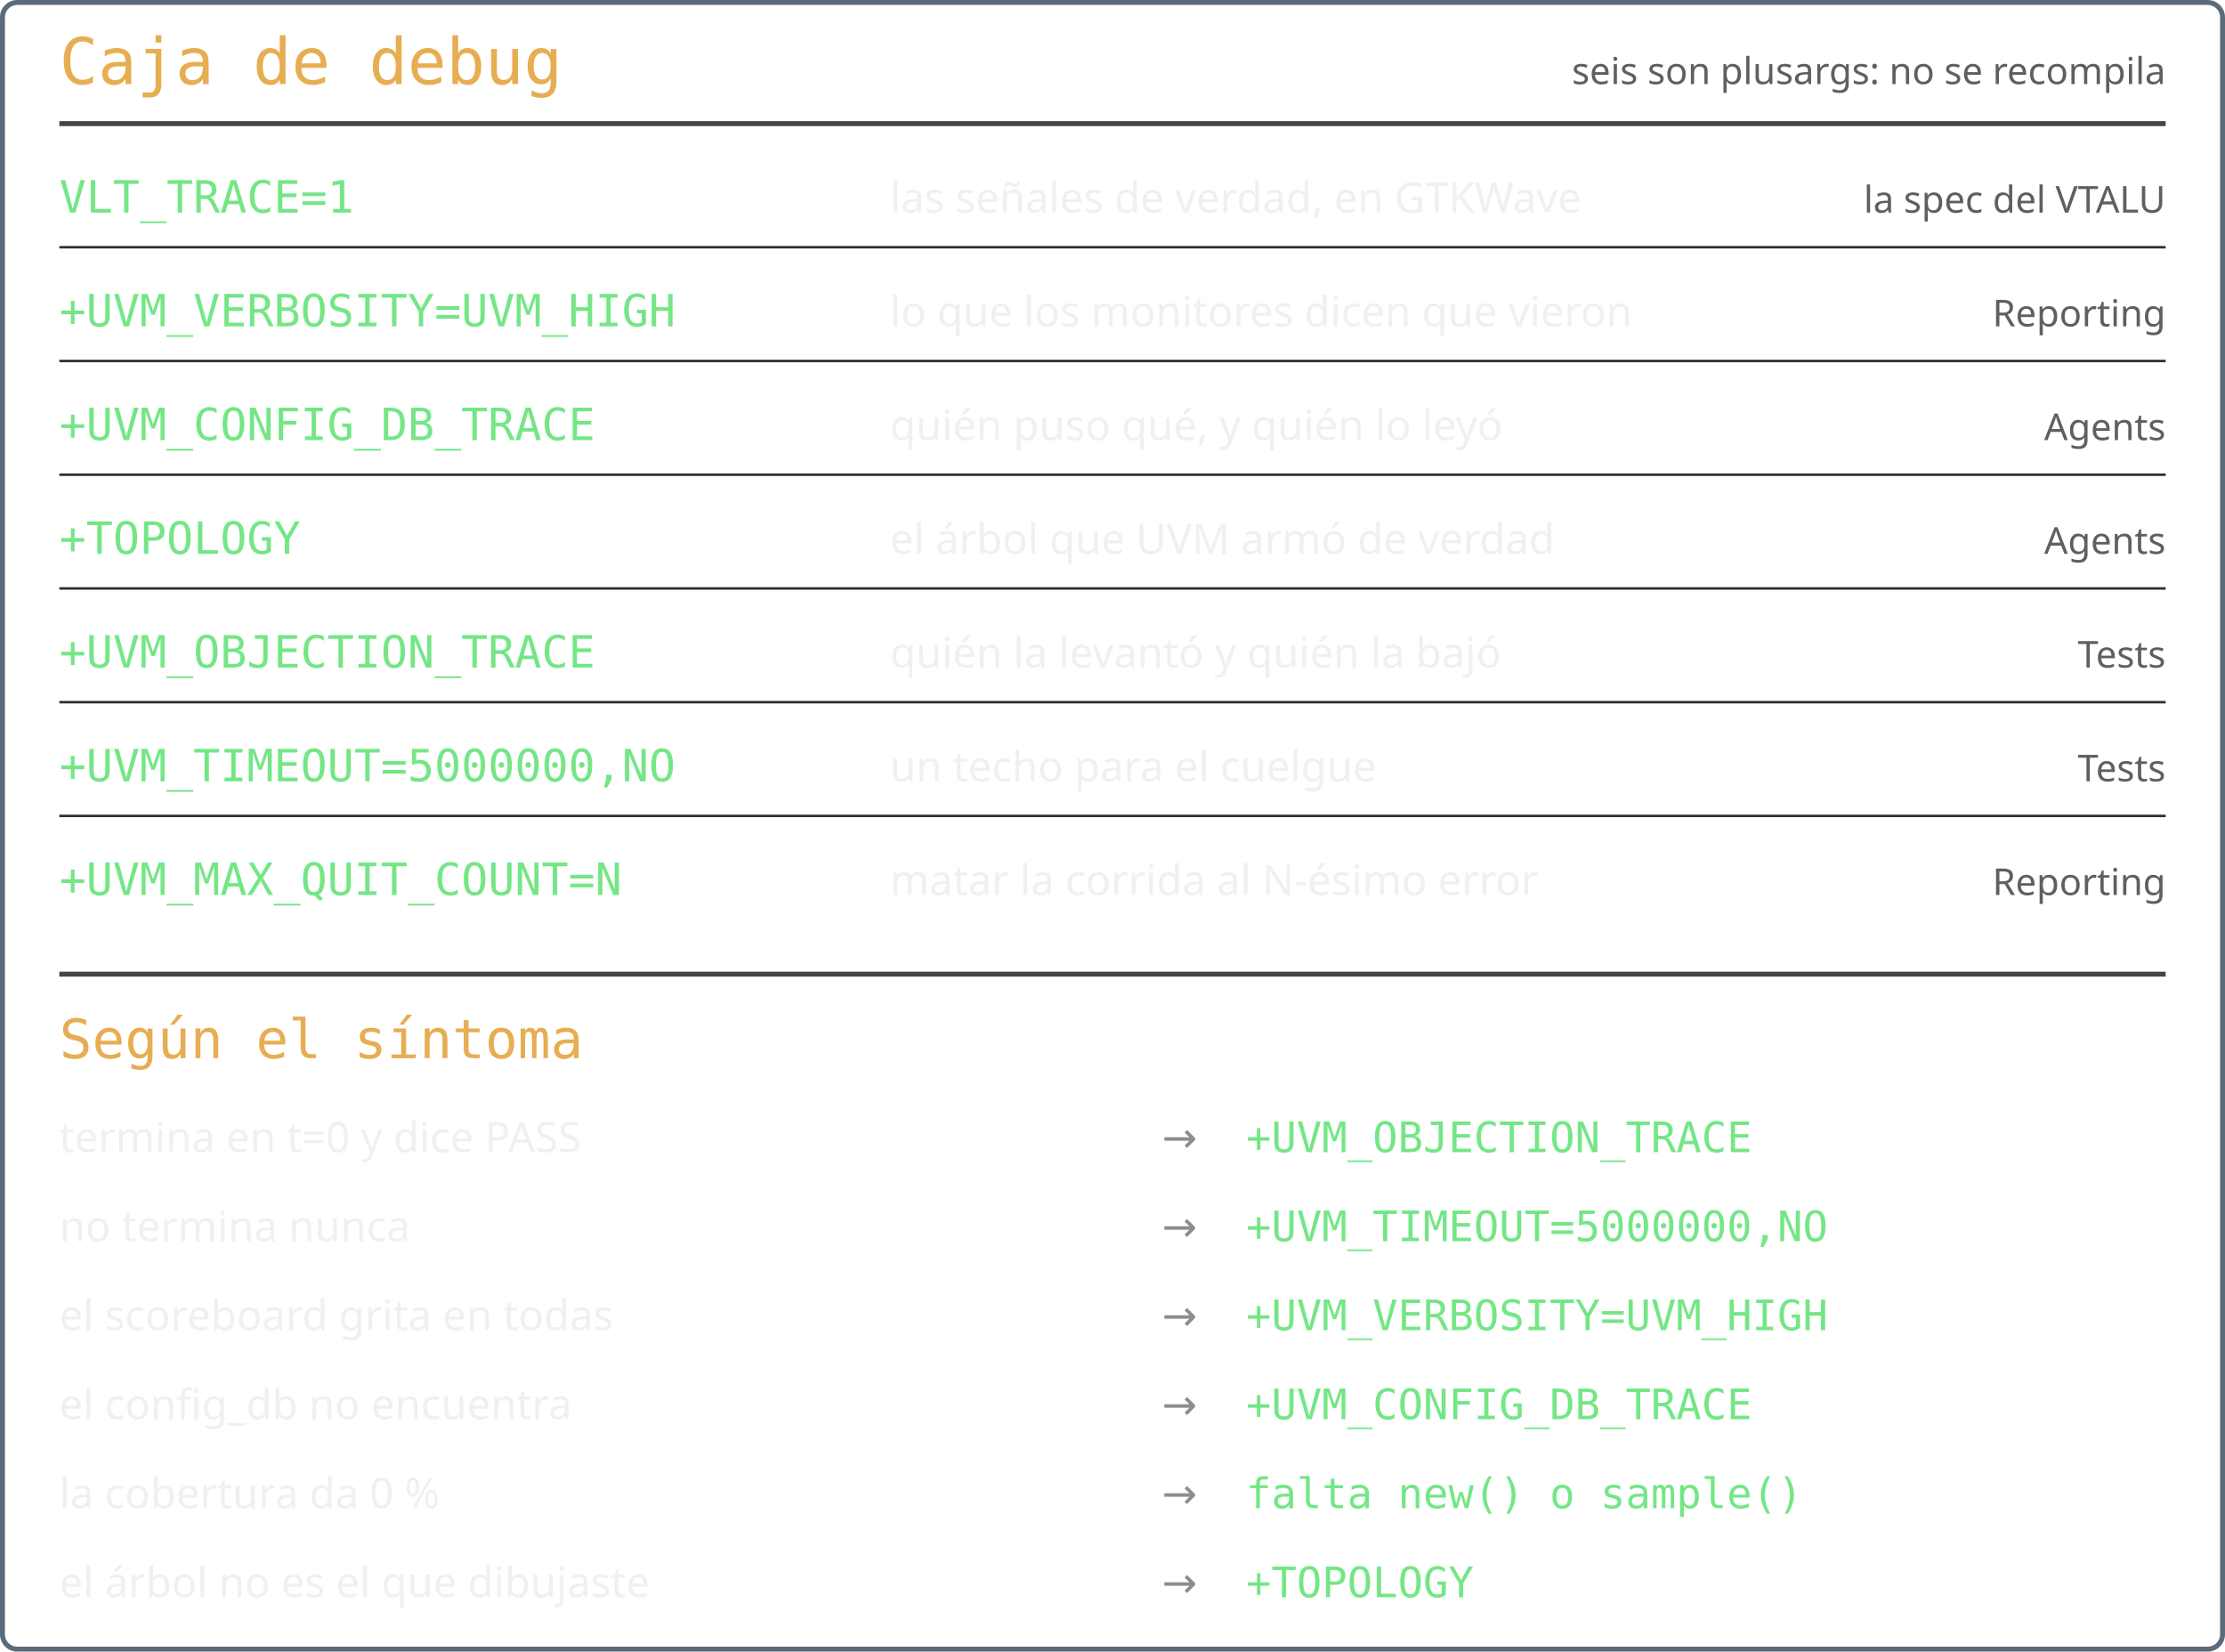
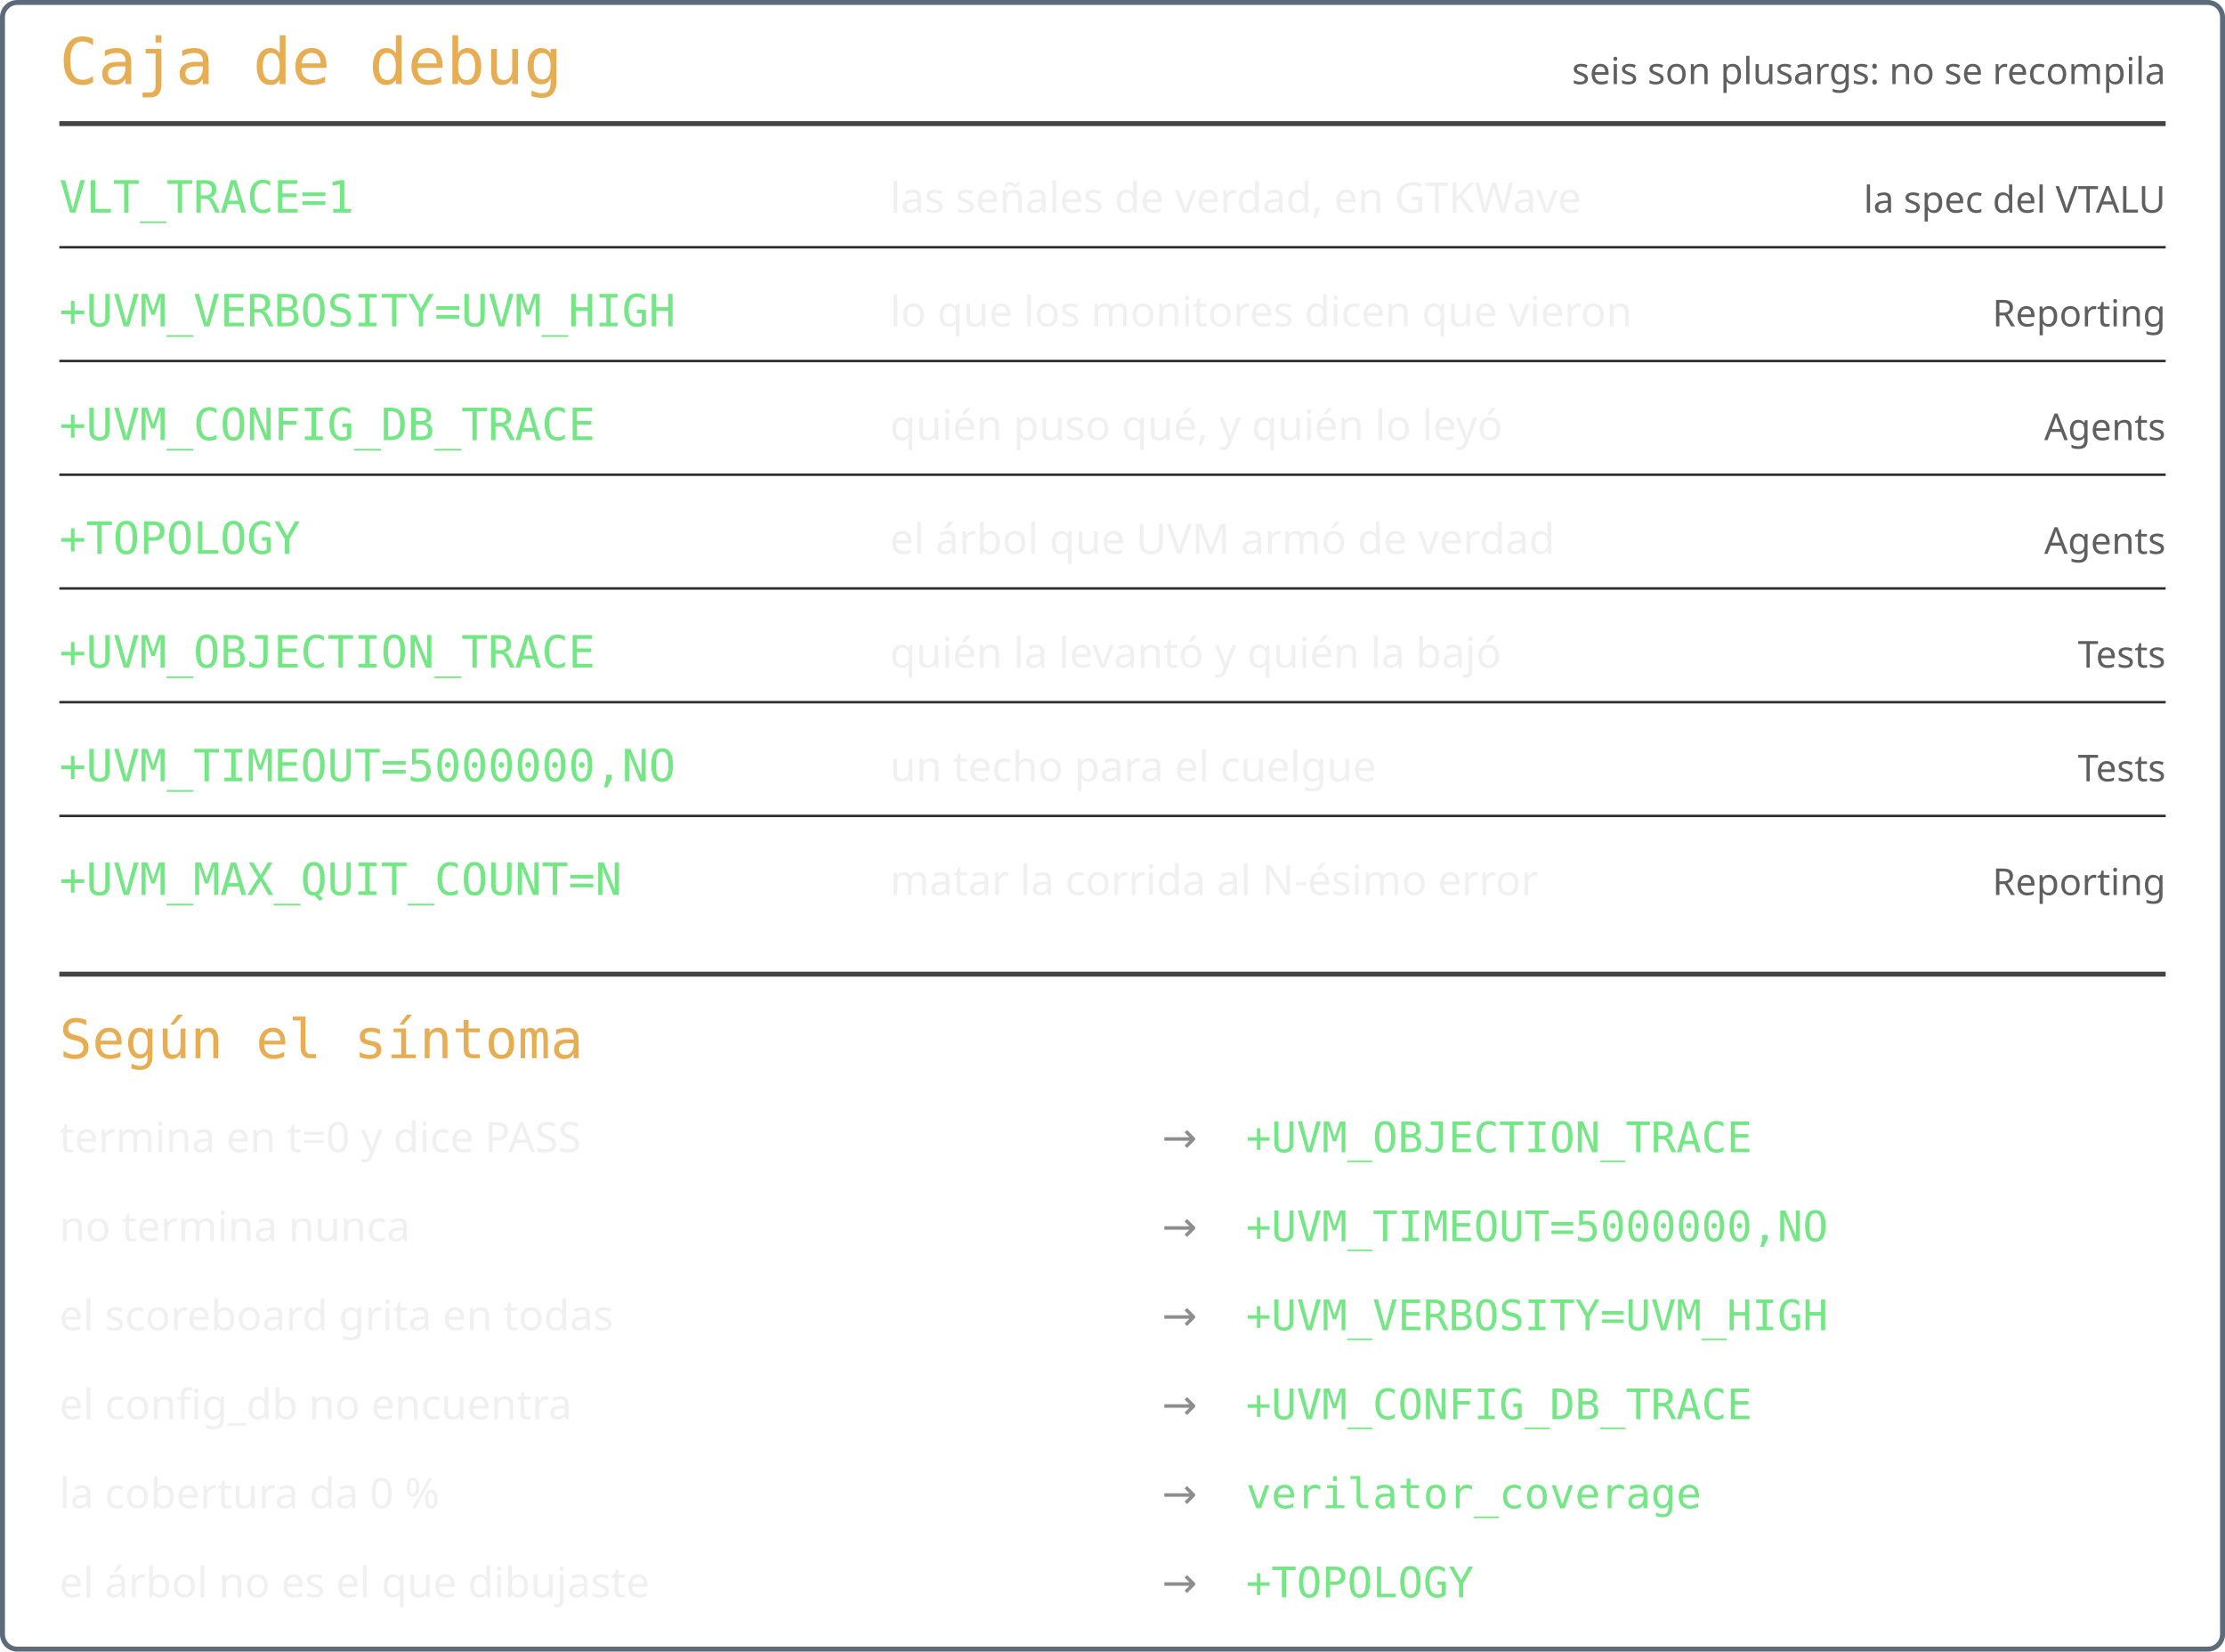
<svg xmlns="http://www.w3.org/2000/svg" viewBox="0 0 900 668" font-family="IBM Plex Sans, system-ui, sans-serif">
  <text x="24" y="34" fill="#e7ad52" font-size="26" font-family="IBM Plex Mono, ui-monospace, monospace">Caja de debug</text>
  <text x="876" y="34" fill="#5f5f5f" font-size="15" text-anchor="end">seis son plusargs: no se recompila</text>
  <line x1="24" y1="50" x2="876" y2="50" stroke="#444444" stroke-width="2" />
  <text x="24" y="86" fill="#74e685" font-size="18" font-family="IBM Plex Mono, ui-monospace, monospace">VLT_TRACE=1</text>
  <text x="360" y="86" fill="#f0f0f0" font-size="17">las señales de verdad, en GTKWave</text>
  <text x="876" y="86" fill="#5f5f5f" font-size="15" text-anchor="end">la spec del VTALU</text>
  <line x1="24" y1="100" x2="876" y2="100" stroke="#2e2e2e" stroke-width="1" />
  <text x="24" y="132" fill="#74e685" font-size="18" font-family="IBM Plex Mono, ui-monospace, monospace">+UVM_VERBOSITY=UVM_HIGH</text>
  <text x="360" y="132" fill="#f0f0f0" font-size="17">lo que los monitores dicen que vieron</text>
  <text x="876" y="132" fill="#5f5f5f" font-size="15" text-anchor="end">Reporting</text>
  <line x1="24" y1="146" x2="876" y2="146" stroke="#2e2e2e" stroke-width="1" />
  <text x="24" y="178" fill="#74e685" font-size="18" font-family="IBM Plex Mono, ui-monospace, monospace">+UVM_CONFIG_DB_TRACE</text>
  <text x="360" y="178" fill="#f0f0f0" font-size="17">quién puso qué, y quién lo leyó</text>
  <text x="876" y="178" fill="#5f5f5f" font-size="15" text-anchor="end">Agents</text>
  <line x1="24" y1="192" x2="876" y2="192" stroke="#2e2e2e" stroke-width="1" />
  <text x="24" y="224" fill="#74e685" font-size="18" font-family="IBM Plex Mono, ui-monospace, monospace">+TOPOLOGY</text>
  <text x="360" y="224" fill="#f0f0f0" font-size="17">el árbol que UVM armó de verdad</text>
  <text x="876" y="224" fill="#5f5f5f" font-size="15" text-anchor="end">Agents</text>
  <line x1="24" y1="238" x2="876" y2="238" stroke="#2e2e2e" stroke-width="1" />
  <text x="24" y="270" fill="#74e685" font-size="18" font-family="IBM Plex Mono, ui-monospace, monospace">+UVM_OBJECTION_TRACE</text>
  <text x="360" y="270" fill="#f0f0f0" font-size="17">quién la levantó y quién la bajó</text>
  <text x="876" y="270" fill="#5f5f5f" font-size="15" text-anchor="end">Tests</text>
  <line x1="24" y1="284" x2="876" y2="284" stroke="#2e2e2e" stroke-width="1" />
  <text x="24" y="316" fill="#74e685" font-size="18" font-family="IBM Plex Mono, ui-monospace, monospace">+UVM_TIMEOUT=5000000,NO</text>
  <text x="360" y="316" fill="#f0f0f0" font-size="17">un techo para el cuelgue</text>
  <text x="876" y="316" fill="#5f5f5f" font-size="15" text-anchor="end">Tests</text>
  <line x1="24" y1="330" x2="876" y2="330" stroke="#2e2e2e" stroke-width="1" />
  <text x="24" y="362" fill="#74e685" font-size="18" font-family="IBM Plex Mono, ui-monospace, monospace">+UVM_MAX_QUIT_COUNT=N</text>
  <text x="360" y="362" fill="#f0f0f0" font-size="17">matar la corrida al N-ésimo error</text>
  <text x="876" y="362" fill="#5f5f5f" font-size="15" text-anchor="end">Reporting</text>
  <line x1="24" y1="394" x2="876" y2="394" stroke="#444444" stroke-width="2" />
  <text x="24" y="428" fill="#e7ad52" font-size="22" font-family="IBM Plex Mono, ui-monospace, monospace">Según el síntoma</text>
  <text x="24" y="466" fill="#f0f0f0" font-size="17">termina en t=0 y dice PASS</text>
  <text x="470" y="466" fill="#8d8d8d" font-size="17">→</text>
  <text x="504" y="466" fill="#74e685" font-size="17" font-family="IBM Plex Mono, ui-monospace, monospace">+UVM_OBJECTION_TRACE</text>
  <text x="24" y="502" fill="#f0f0f0" font-size="17">no termina nunca</text>
  <text x="470" y="502" fill="#8d8d8d" font-size="17">→</text>
  <text x="504" y="502" fill="#74e685" font-size="17" font-family="IBM Plex Mono, ui-monospace, monospace">+UVM_TIMEOUT=5000000,NO</text>
  <text x="24" y="538" fill="#f0f0f0" font-size="17">el scoreboard grita en todas</text>
  <text x="470" y="538" fill="#8d8d8d" font-size="17">→</text>
  <text x="504" y="538" fill="#74e685" font-size="17" font-family="IBM Plex Mono, ui-monospace, monospace">+UVM_VERBOSITY=UVM_HIGH</text>
  <text x="24" y="574" fill="#f0f0f0" font-size="17">el config_db no encuentra</text>
  <text x="470" y="574" fill="#8d8d8d" font-size="17">→</text>
  <text x="504" y="574" fill="#74e685" font-size="17" font-family="IBM Plex Mono, ui-monospace, monospace">+UVM_CONFIG_DB_TRACE</text>
  <text x="24" y="610" fill="#f0f0f0" font-size="17">la cobertura da 0 %</text>
  <text x="470" y="610" fill="#8d8d8d" font-size="17">→</text>
-   <text x="504" y="610" fill="#74e685" font-size="17" font-family="IBM Plex Mono, ui-monospace, monospace">falta new() o sample()</text>
+   <text x="504" y="610" fill="#74e685" font-size="17" font-family="IBM Plex Mono, ui-monospace, monospace">verilator_coverage</text>
  <text x="24" y="646" fill="#f0f0f0" font-size="17">el árbol no es el que dibujaste</text>
  <text x="470" y="646" fill="#8d8d8d" font-size="17">→</text>
  <text x="504" y="646" fill="#74e685" font-size="17" font-family="IBM Plex Mono, ui-monospace, monospace">+TOPOLOGY</text>
  <rect x="1" y="1" width="898" height="666" rx="6" fill="none" stroke="#5b6b7a" stroke-width="2" />
</svg>
